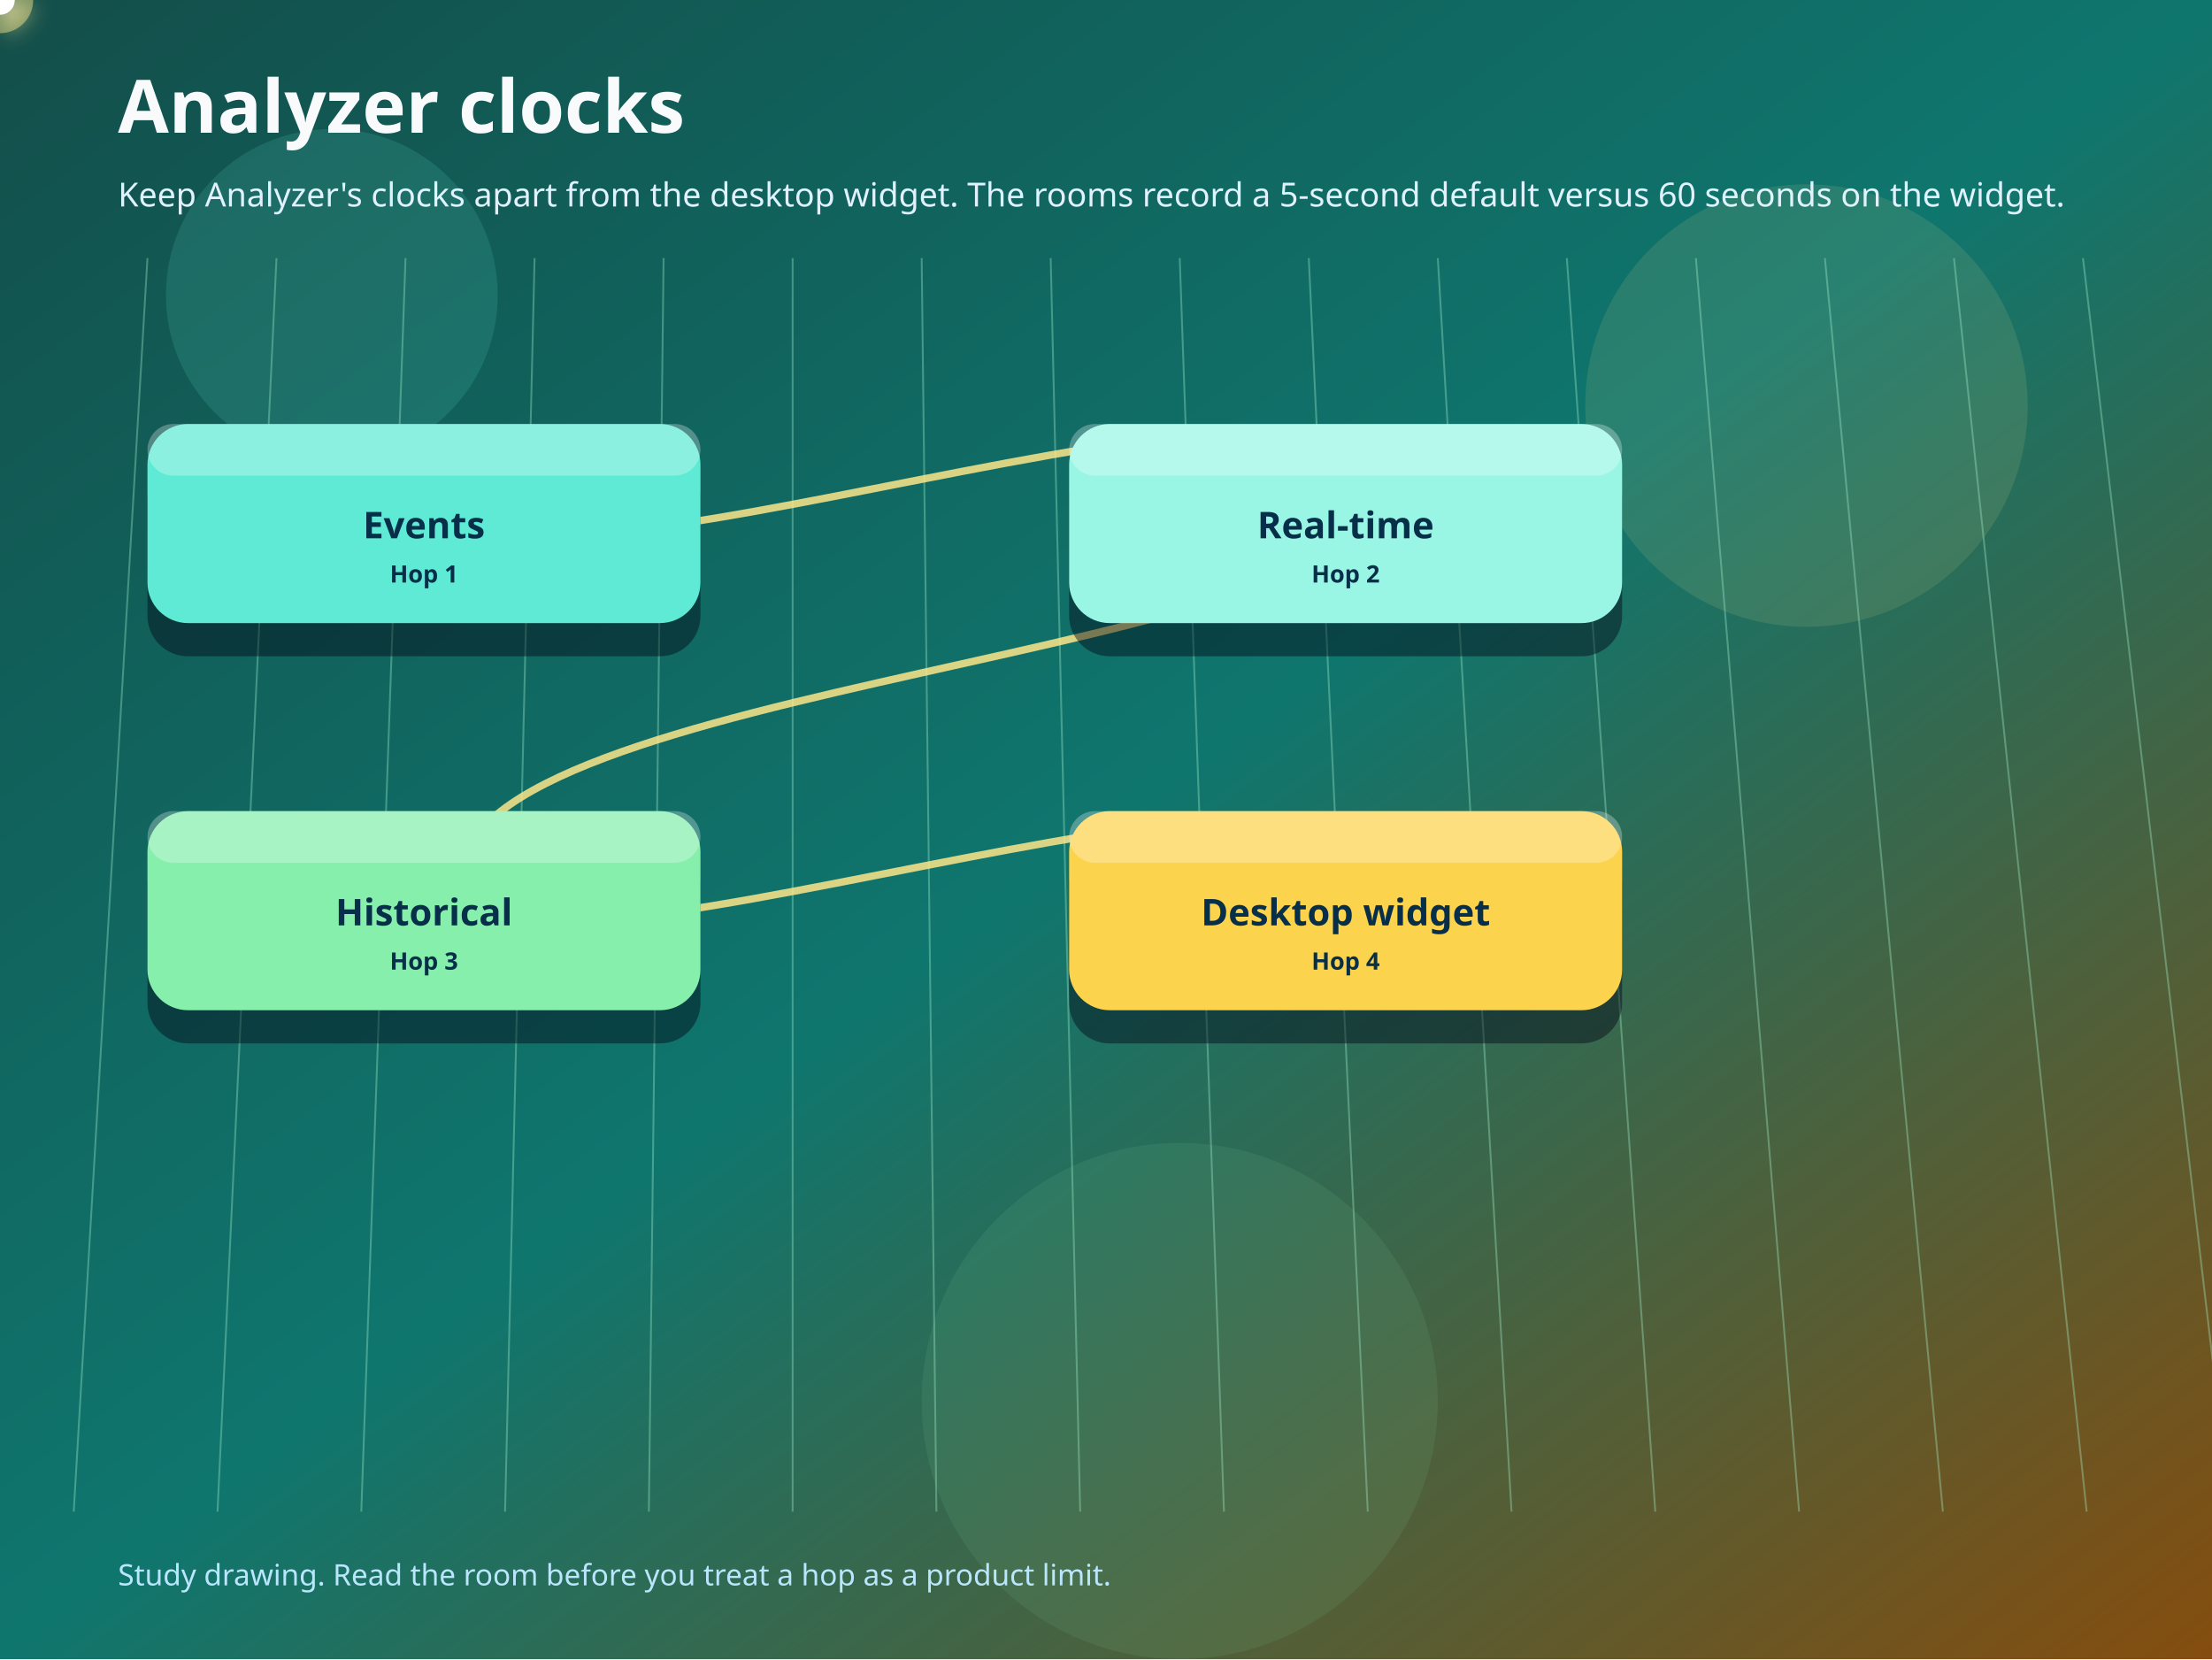
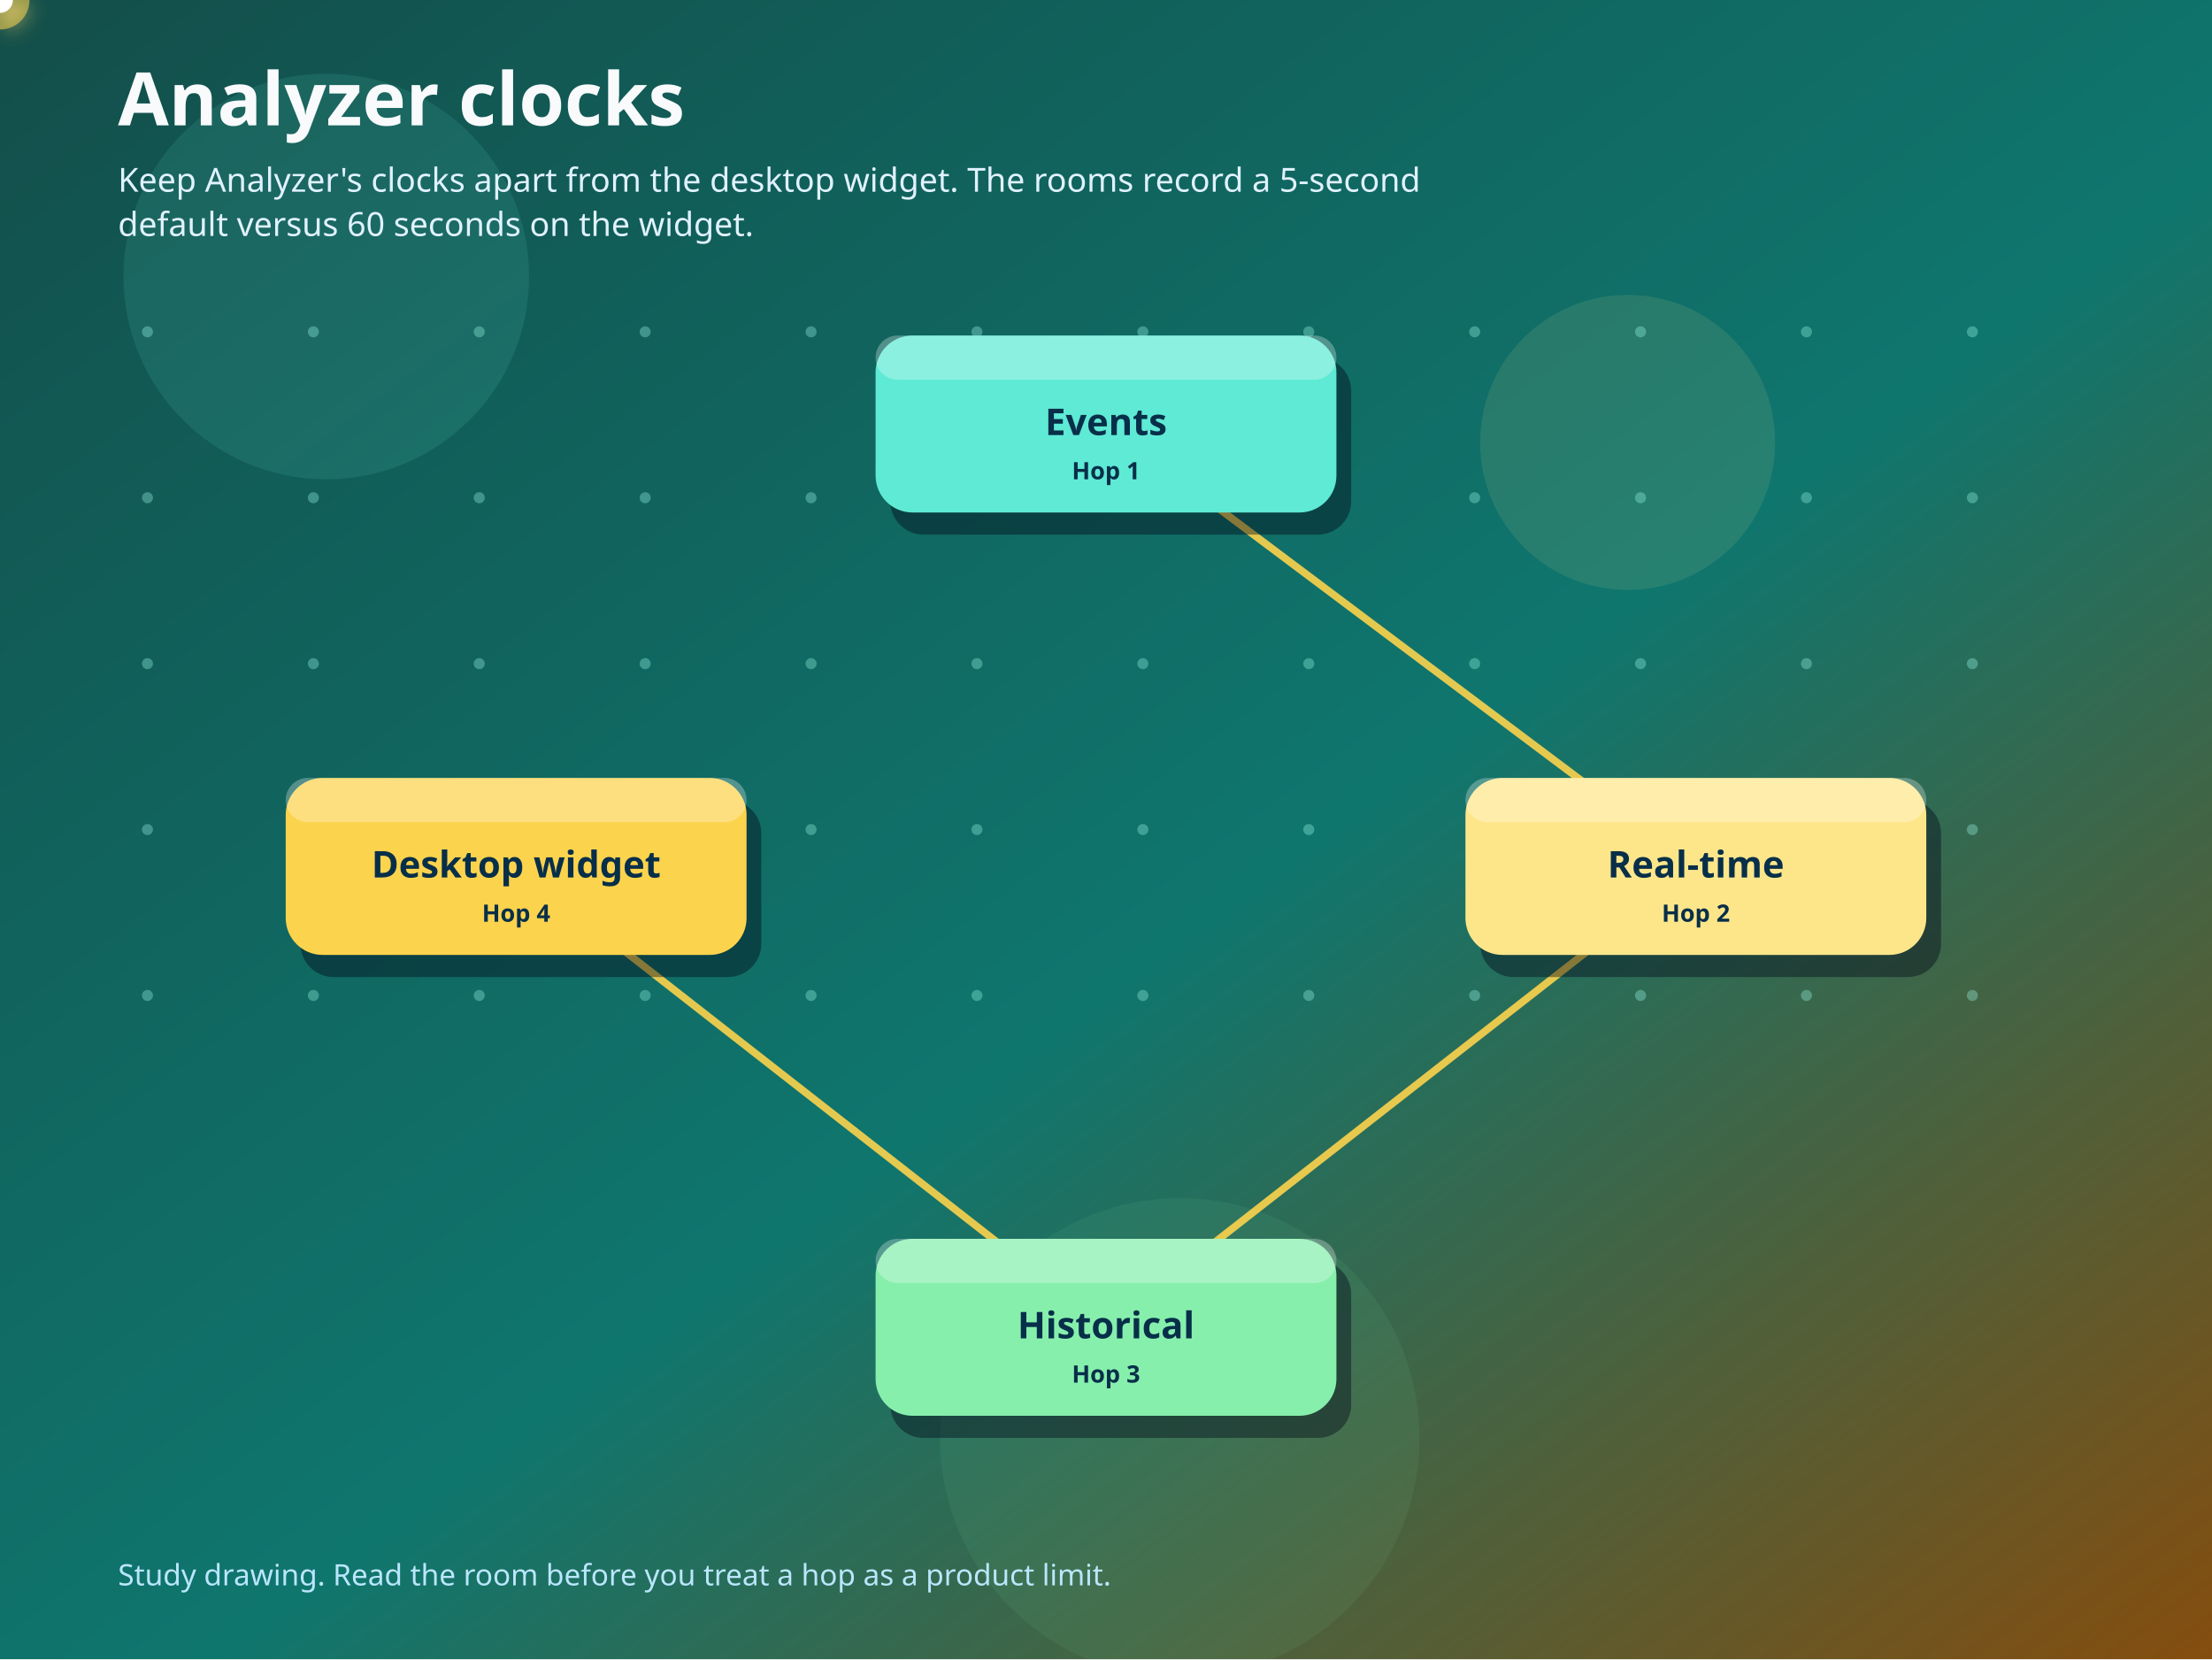
- <svg xmlns="http://www.w3.org/2000/svg" data-palette="1" viewBox="0 0 1200 900" role="img" aria-label="Analyzer clocks">
+ <svg xmlns="http://www.w3.org/2000/svg" viewBox="0 0 1200 900" data-layout="diamond" role="img" aria-label="Analyzer clocks">
  <defs>
    <linearGradient id="sky" x1="0" y1="0" x2="1" y2="1">
      <stop offset="0" stop-color="#134e4a" />
-       <stop offset="0.5" stop-color="#0f766e" />
+       <stop offset="0.55" stop-color="#0f766e" />
      <stop offset="1" stop-color="#854d0e" />
    </linearGradient>
-     <filter id="glow" x="-50%" y="-50%" width="200%" height="200%">
+     <filter id="glow" x="-40%" y="-40%" width="180%" height="180%">
      <feGaussianBlur stdDeviation="6" result="b" />
      <feMerge>
        <feMergeNode in="b" />
        <feMergeNode in="SourceGraphic" />
      </feMerge>
    </filter>
  </defs>
  <rect width="1200" height="900" fill="url(#sky)" />
-   <g opacity="0.55">
-     <animateTransform attributeName="transform" type="translate" values="0 0; 0 18; 0 0" dur="14s" repeatCount="indefinite" />
-     <circle cx="180" cy="160" r="90" fill="#5eead4" opacity="0.25" />
-     <circle cx="980" cy="220" r="120" fill="#fde68a" opacity="0.2" />
-     <circle cx="640" cy="760" r="140" fill="#86efac" opacity="0.16" />
+   <g opacity="0.5">
+     <animateTransform attributeName="transform" type="translate" values="0 0; 0 16; 0 0" dur="12s" repeatCount="indefinite" />
+     <circle cx="177" cy="150" r="110" fill="#5eead4" opacity="0.22" />
+     <circle cx="883" cy="240" r="80" fill="#fde68a" opacity="0.2" />
+     <circle cx="640" cy="780" r="130" fill="#86efac" opacity="0.14" />
  </g>
-   <g opacity="0.35" stroke="#a7f3d0" stroke-width="1">
-     <animateTransform attributeName="transform" type="translate" values="0 0; -12 8; 0 0" dur="18s" repeatCount="indefinite" />
-     <line x1="80" y1="140" x2="40" y2="820" />
-     <line x1="150" y1="140" x2="118" y2="820" />
-     <line x1="220" y1="140" x2="196" y2="820" />
-     <line x1="290" y1="140" x2="274" y2="820" />
-     <line x1="360" y1="140" x2="352" y2="820" />
-     <line x1="430" y1="140" x2="430" y2="820" />
-     <line x1="500" y1="140" x2="508" y2="820" />
-     <line x1="570" y1="140" x2="586" y2="820" />
-     <line x1="640" y1="140" x2="664" y2="820" />
-     <line x1="710" y1="140" x2="742" y2="820" />
-     <line x1="780" y1="140" x2="820" y2="820" />
-     <line x1="850" y1="140" x2="898" y2="820" />
-     <line x1="920" y1="140" x2="976" y2="820" />
-     <line x1="990" y1="140" x2="1054" y2="820" />
-     <line x1="1060" y1="140" x2="1132" y2="820" />
-     <line x1="1130" y1="140" x2="1210" y2="820" />
+   <g>
+     <animateTransform attributeName="transform" type="translate" values="0 0; -16 10; 0 0" dur="18s" repeatCount="indefinite" />
+     <g opacity="0.35">
+       <circle cx="80" cy="180" r="3" fill="#99f6e4" />
+       <circle cx="170" cy="180" r="3" fill="#99f6e4" />
+       <circle cx="260" cy="180" r="3" fill="#99f6e4" />
+       <circle cx="350" cy="180" r="3" fill="#99f6e4" />
+       <circle cx="440" cy="180" r="3" fill="#99f6e4" />
+       <circle cx="530" cy="180" r="3" fill="#99f6e4" />
+       <circle cx="620" cy="180" r="3" fill="#99f6e4" />
+       <circle cx="710" cy="180" r="3" fill="#99f6e4" />
+       <circle cx="800" cy="180" r="3" fill="#99f6e4" />
+       <circle cx="890" cy="180" r="3" fill="#99f6e4" />
+       <circle cx="980" cy="180" r="3" fill="#99f6e4" />
+       <circle cx="1070" cy="180" r="3" fill="#99f6e4" />
+       <circle cx="80" cy="270" r="3" fill="#99f6e4" />
+       <circle cx="170" cy="270" r="3" fill="#99f6e4" />
+       <circle cx="260" cy="270" r="3" fill="#99f6e4" />
+       <circle cx="350" cy="270" r="3" fill="#99f6e4" />
+       <circle cx="440" cy="270" r="3" fill="#99f6e4" />
+       <circle cx="530" cy="270" r="3" fill="#99f6e4" />
+       <circle cx="620" cy="270" r="3" fill="#99f6e4" />
+       <circle cx="710" cy="270" r="3" fill="#99f6e4" />
+       <circle cx="800" cy="270" r="3" fill="#99f6e4" />
+       <circle cx="890" cy="270" r="3" fill="#99f6e4" />
+       <circle cx="980" cy="270" r="3" fill="#99f6e4" />
+       <circle cx="1070" cy="270" r="3" fill="#99f6e4" />
+       <circle cx="80" cy="360" r="3" fill="#99f6e4" />
+       <circle cx="170" cy="360" r="3" fill="#99f6e4" />
+       <circle cx="260" cy="360" r="3" fill="#99f6e4" />
+       <circle cx="350" cy="360" r="3" fill="#99f6e4" />
+       <circle cx="440" cy="360" r="3" fill="#99f6e4" />
+       <circle cx="530" cy="360" r="3" fill="#99f6e4" />
+       <circle cx="620" cy="360" r="3" fill="#99f6e4" />
+       <circle cx="710" cy="360" r="3" fill="#99f6e4" />
+       <circle cx="800" cy="360" r="3" fill="#99f6e4" />
+       <circle cx="890" cy="360" r="3" fill="#99f6e4" />
+       <circle cx="980" cy="360" r="3" fill="#99f6e4" />
+       <circle cx="1070" cy="360" r="3" fill="#99f6e4" />
+       <circle cx="80" cy="450" r="3" fill="#99f6e4" />
+       <circle cx="170" cy="450" r="3" fill="#99f6e4" />
+       <circle cx="260" cy="450" r="3" fill="#99f6e4" />
+       <circle cx="350" cy="450" r="3" fill="#99f6e4" />
+       <circle cx="440" cy="450" r="3" fill="#99f6e4" />
+       <circle cx="530" cy="450" r="3" fill="#99f6e4" />
+       <circle cx="620" cy="450" r="3" fill="#99f6e4" />
+       <circle cx="710" cy="450" r="3" fill="#99f6e4" />
+       <circle cx="800" cy="450" r="3" fill="#99f6e4" />
+       <circle cx="890" cy="450" r="3" fill="#99f6e4" />
+       <circle cx="980" cy="450" r="3" fill="#99f6e4" />
+       <circle cx="1070" cy="450" r="3" fill="#99f6e4" />
+       <circle cx="80" cy="540" r="3" fill="#99f6e4" />
+       <circle cx="170" cy="540" r="3" fill="#99f6e4" />
+       <circle cx="260" cy="540" r="3" fill="#99f6e4" />
+       <circle cx="350" cy="540" r="3" fill="#99f6e4" />
+       <circle cx="440" cy="540" r="3" fill="#99f6e4" />
+       <circle cx="530" cy="540" r="3" fill="#99f6e4" />
+       <circle cx="620" cy="540" r="3" fill="#99f6e4" />
+       <circle cx="710" cy="540" r="3" fill="#99f6e4" />
+       <circle cx="800" cy="540" r="3" fill="#99f6e4" />
+       <circle cx="890" cy="540" r="3" fill="#99f6e4" />
+       <circle cx="980" cy="540" r="3" fill="#99f6e4" />
+       <circle cx="1070" cy="540" r="3" fill="#99f6e4" />
+     </g>
  </g>
-   <text x="64" y="72" fill="#f8fafc" font-size="40" font-family="system-ui,sans-serif" font-weight="800">Analyzer clocks</text>
-   <text x="64" y="112" fill="#e0f2fe" font-size="18" font-family="system-ui,sans-serif">Keep Analyzer's clocks apart from the desktop widget. The rooms record a 5-second default versus 60 seconds on the widget.</text>
-   <path d="M 250 266 C 250 356 750 160 750 266 C 750 356 250 370 250 476 C 250 566 750 370 750 476" fill="none" stroke="#fde68a" stroke-width="4" stroke-linecap="round" opacity="0.85" />
+   <text x="64" y="68" fill="#f8fafc" font-size="40" font-family="system-ui,sans-serif" font-weight="800">Analyzer clocks</text>
+   <text x="64" y="104" fill="#e0f2fe" font-size="18" font-family="system-ui,sans-serif">Keep Analyzer's clocks apart from the desktop widget. The rooms record a 5-second</text>
+   <text x="64" y="128" fill="#e0f2fe" font-size="18" font-family="system-ui,sans-serif">default versus 60 seconds on the widget.</text>
+   <path d="M 600 230 L 920 470 L 600 720 L 280 470" fill="none" stroke="#fcd34d" stroke-width="4" stroke-linecap="round" opacity="0.9" />
  <g class="hop">
-     <rect x="80" y="248" width="300" height="108" rx="22" fill="#020617" opacity="0.45" />
-     <rect x="80" y="230" width="300" height="108" rx="22" fill="#5eead4" />
-     <rect x="80" y="230" width="300" height="28" rx="14" fill="#ffffff" opacity="0.28" />
-     <text x="230" y="292" text-anchor="middle" fill="#082f49" font-size="20" font-family="system-ui,sans-serif" font-weight="800">Events</text>
-     <text x="230" y="316" text-anchor="middle" fill="#082f49" font-size="13" font-family="system-ui,sans-serif" font-weight="700">Hop 1</text>
+     <rect x="483.0" y="194.0" width="250" height="96" rx="18" fill="#020617" opacity="0.42" />
+     <rect x="475.0" y="182.0" width="250" height="96" rx="20" fill="#5eead4" />
+     <rect x="475.0" y="182.0" width="250" height="24" rx="12" fill="#ffffff" opacity="0.28" />
+     <text x="600" y="236.0" text-anchor="middle" fill="#082f49" font-size="20" font-family="system-ui,sans-serif" font-weight="800">Events</text>
+     <text x="600" y="260.0" text-anchor="middle" fill="#082f49" font-size="13" font-family="system-ui,sans-serif" font-weight="700">Hop 1</text>
  </g>
  <g class="hop">
-     <rect x="580" y="248" width="300" height="108" rx="22" fill="#020617" opacity="0.45" />
-     <rect x="580" y="230" width="300" height="108" rx="22" fill="#99f6e4" />
-     <rect x="580" y="230" width="300" height="28" rx="14" fill="#ffffff" opacity="0.28" />
-     <text x="730" y="292" text-anchor="middle" fill="#082f49" font-size="20" font-family="system-ui,sans-serif" font-weight="800">Real-time</text>
-     <text x="730" y="316" text-anchor="middle" fill="#082f49" font-size="13" font-family="system-ui,sans-serif" font-weight="700">Hop 2</text>
+     <rect x="803.0" y="434.0" width="250" height="96" rx="18" fill="#020617" opacity="0.42" />
+     <rect x="795.0" y="422.0" width="250" height="96" rx="20" fill="#fde68a" />
+     <rect x="795.0" y="422.0" width="250" height="24" rx="12" fill="#ffffff" opacity="0.28" />
+     <text x="920" y="476.0" text-anchor="middle" fill="#082f49" font-size="20" font-family="system-ui,sans-serif" font-weight="800">Real-time</text>
+     <text x="920" y="500.0" text-anchor="middle" fill="#082f49" font-size="13" font-family="system-ui,sans-serif" font-weight="700">Hop 2</text>
  </g>
  <g class="hop">
-     <rect x="80" y="458" width="300" height="108" rx="22" fill="#020617" opacity="0.45" />
-     <rect x="80" y="440" width="300" height="108" rx="22" fill="#86efac" />
-     <rect x="80" y="440" width="300" height="28" rx="14" fill="#ffffff" opacity="0.28" />
-     <text x="230" y="502" text-anchor="middle" fill="#082f49" font-size="20" font-family="system-ui,sans-serif" font-weight="800">Historical</text>
-     <text x="230" y="526" text-anchor="middle" fill="#082f49" font-size="13" font-family="system-ui,sans-serif" font-weight="700">Hop 3</text>
+     <rect x="483.0" y="684.0" width="250" height="96" rx="18" fill="#020617" opacity="0.42" />
+     <rect x="475.0" y="672.0" width="250" height="96" rx="20" fill="#86efac" />
+     <rect x="475.0" y="672.0" width="250" height="24" rx="12" fill="#ffffff" opacity="0.28" />
+     <text x="600" y="726.0" text-anchor="middle" fill="#082f49" font-size="20" font-family="system-ui,sans-serif" font-weight="800">Historical</text>
+     <text x="600" y="750.0" text-anchor="middle" fill="#082f49" font-size="13" font-family="system-ui,sans-serif" font-weight="700">Hop 3</text>
  </g>
  <g class="hop">
-     <rect x="580" y="458" width="300" height="108" rx="22" fill="#020617" opacity="0.45" />
-     <rect x="580" y="440" width="300" height="108" rx="22" fill="#fcd34d" />
-     <rect x="580" y="440" width="300" height="28" rx="14" fill="#ffffff" opacity="0.28" />
-     <text x="730" y="502" text-anchor="middle" fill="#082f49" font-size="20" font-family="system-ui,sans-serif" font-weight="800">Desktop widget</text>
-     <text x="730" y="526" text-anchor="middle" fill="#082f49" font-size="13" font-family="system-ui,sans-serif" font-weight="700">Hop 4</text>
+     <rect x="163.0" y="434.0" width="250" height="96" rx="18" fill="#020617" opacity="0.42" />
+     <rect x="155.0" y="422.0" width="250" height="96" rx="20" fill="#fcd34d" />
+     <rect x="155.0" y="422.0" width="250" height="24" rx="12" fill="#ffffff" opacity="0.28" />
+     <text x="280" y="476.0" text-anchor="middle" fill="#082f49" font-size="20" font-family="system-ui,sans-serif" font-weight="800">Desktop widget</text>
+     <text x="280" y="500.0" text-anchor="middle" fill="#082f49" font-size="13" font-family="system-ui,sans-serif" font-weight="700">Hop 4</text>
  </g>
  <g filter="url(#glow)">
-     <animateMotion dur="6.5s" repeatCount="indefinite" path="M 250 266 C 250 356 750 160 750 266 C 750 356 250 370 250 476 C 250 566 750 370 750 476" />
-     <circle r="18" fill="#fde68a" opacity="0.45" />
-     <circle r="8" fill="#ffffff" />
+     <animateMotion dur="5.2s" repeatCount="indefinite" path="M 600 230 L 920 470 L 600 720 L 280 470" />
+     <circle r="16" fill="#fcd34d" opacity="0.55" />
+     <circle r="7" fill="#ffffff" />
  </g>
  <text x="64" y="860" fill="#bae6fd" font-size="16" font-family="system-ui,sans-serif">Study drawing. Read the room before you treat a hop as a product limit.</text>
</svg>
